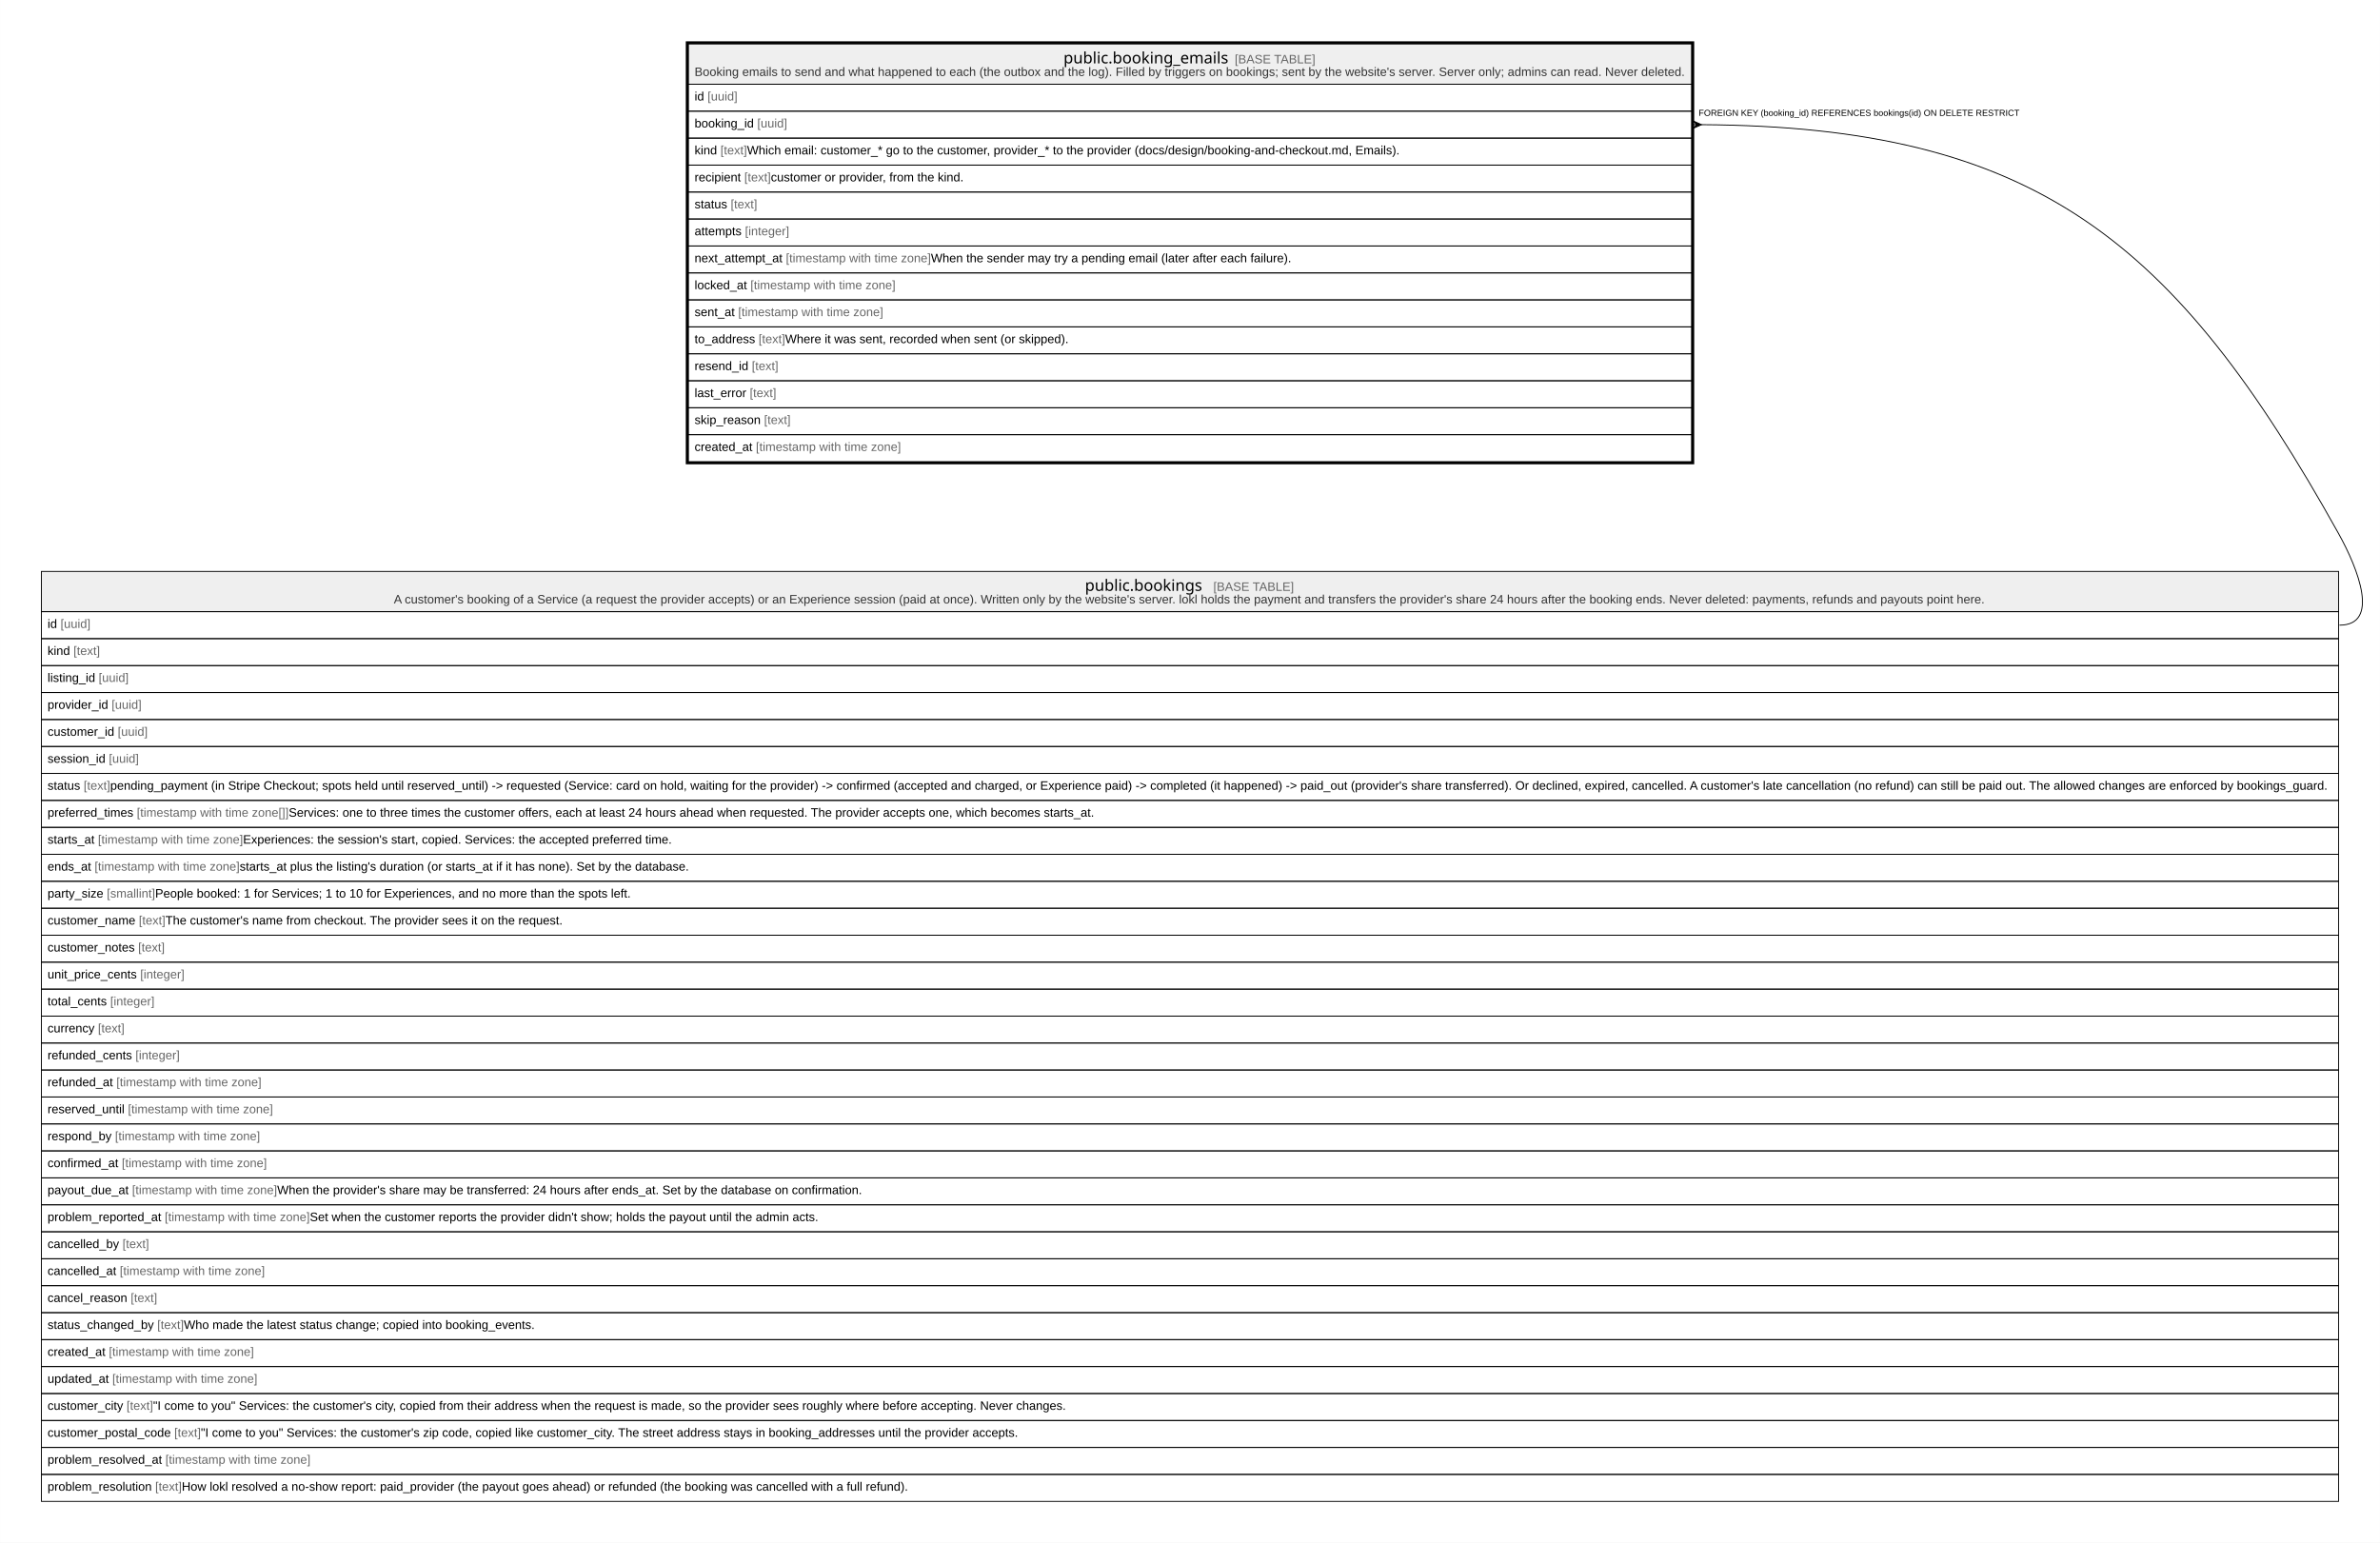
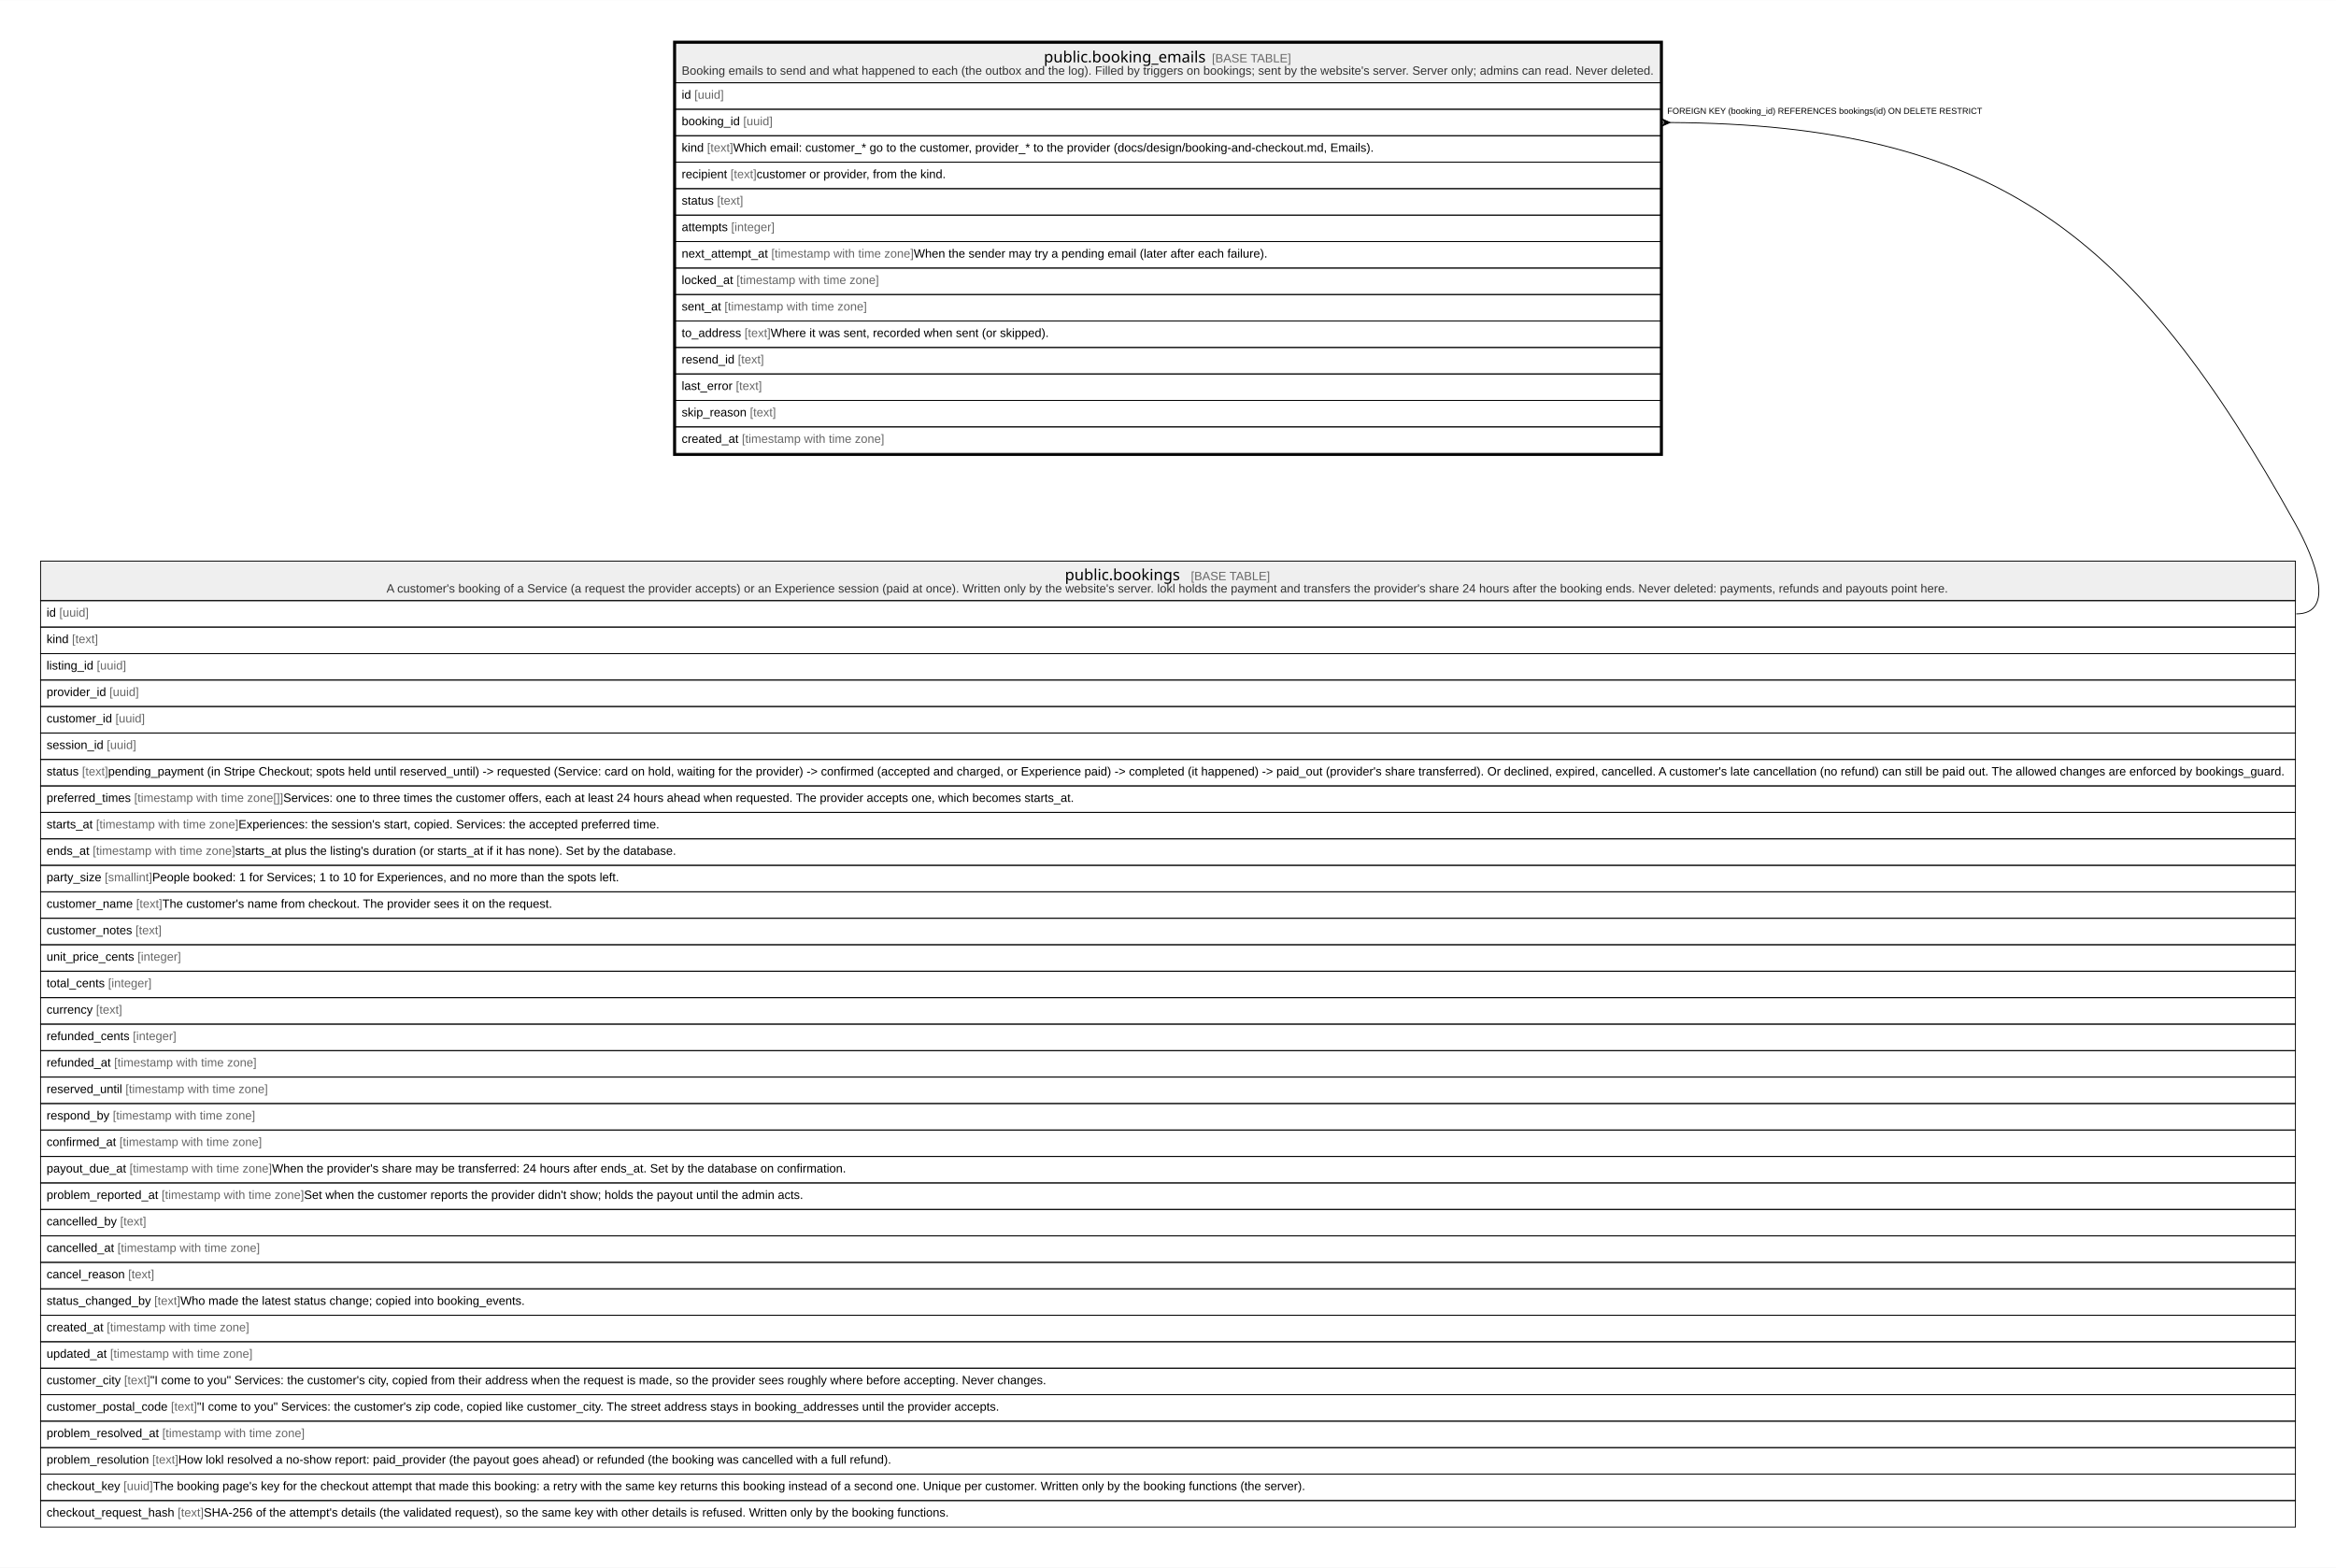
- <svg xmlns="http://www.w3.org/2000/svg" width="2718pt" height="1762pt" viewBox="0.00 0.00 2718.41 1762.40">
-   <g id="graph0" class="graph" transform="scale(1 1) rotate(0) translate(4 1758.4)">
-     <polygon fill="white" stroke="none" points="-4,4 -4,-1758.4 2714.41,-1758.4 2714.41,4 -4,4" />
+ <svg xmlns="http://www.w3.org/2000/svg" width="2718pt" height="1824pt" viewBox="0.00 0.00 2718.41 1824.00">
+   <g id="graph0" class="graph" transform="scale(1 1) rotate(0) translate(4 1820)">
+     <polygon fill="white" stroke="none" points="-4,4 -4,-1820 2714.41,-1820 2714.41,4 -4,4" />
    <g id="node1" class="node">
-       <polygon fill="#efefef" stroke="none" points="782.26,-1662.2 782.26,-1708.2 1928.15,-1708.2 1928.15,-1662.2 782.26,-1662.2" />
-       <polygon fill="none" stroke="black" points="782.26,-1662.2 782.26,-1708.2 1928.15,-1708.2 1928.15,-1662.2 782.26,-1662.2" />
-       <text text-anchor="start" x="1210.72" y="-1686" font-family="Arial Bold" font-size="18.00">public.booking_emails</text>
-       <text text-anchor="start" x="1375.2" y="-1686" font-family="Arial" font-size="14.00">    </text>
-       <text text-anchor="start" x="1406.32" y="-1686" font-family="Arial" font-size="14.00" fill="#666666">[BASE TABLE]</text>
-       <text text-anchor="start" x="789.26" y="-1671.6" font-family="Arial" font-size="14.00" fill="#333333">Booking emails to send and what happened to each (the outbox and the log). Filled by triggers on bookings; sent by the website's server. Server only; admins can read. Never deleted.</text>
+       <polygon fill="#efefef" stroke="none" points="782.26,-1723.8 782.26,-1769.8 1928.15,-1769.8 1928.15,-1723.8 782.26,-1723.8" />
+       <polygon fill="none" stroke="black" points="782.26,-1723.8 782.26,-1769.8 1928.15,-1769.8 1928.15,-1723.8 782.26,-1723.8" />
+       <text text-anchor="start" x="1210.72" y="-1747.6" font-family="Arial Bold" font-size="18.00">public.booking_emails</text>
+       <text text-anchor="start" x="1375.2" y="-1747.6" font-family="Arial" font-size="14.00">    </text>
+       <text text-anchor="start" x="1406.32" y="-1747.6" font-family="Arial" font-size="14.00" fill="#666666">[BASE TABLE]</text>
+       <text text-anchor="start" x="789.26" y="-1733.2" font-family="Arial" font-size="14.00" fill="#333333">Booking emails to send and what happened to each (the outbox and the log). Filled by triggers on bookings; sent by the website's server. Server only; admins can read. Never deleted.</text>
+       <polygon fill="none" stroke="black" points="782.26,-1693 782.26,-1723.8 1928.15,-1723.8 1928.15,-1693 782.26,-1693" />
+       <text text-anchor="start" x="789.26" y="-1705.2" font-family="Arial" font-size="14.00">id </text>
+       <text text-anchor="start" x="804.05" y="-1705.2" font-family="Arial" font-size="14.00" fill="#666666">[uuid]</text>
+       <polygon fill="none" stroke="black" points="782.26,-1662.2 782.26,-1693 1928.15,-1693 1928.15,-1662.2 782.26,-1662.2" />
+       <text text-anchor="start" x="789.26" y="-1674.4" font-family="Arial" font-size="14.00">booking_id </text>
+       <text text-anchor="start" x="860.87" y="-1674.4" font-family="Arial" font-size="14.00" fill="#666666">[uuid]</text>
      <polygon fill="none" stroke="black" points="782.26,-1631.4 782.26,-1662.2 1928.15,-1662.2 1928.15,-1631.4 782.26,-1631.4" />
-       <text text-anchor="start" x="789.26" y="-1643.6" font-family="Arial" font-size="14.00">id </text>
-       <text text-anchor="start" x="804.05" y="-1643.6" font-family="Arial" font-size="14.00" fill="#666666">[uuid]</text>
+       <text text-anchor="start" x="789.26" y="-1643.6" font-family="Arial" font-size="14.00">kind </text>
+       <text text-anchor="start" x="818.83" y="-1643.6" font-family="Arial" font-size="14.00" fill="#666666">[text]</text>
+       <text text-anchor="start" x="849.18" y="-1643.6" font-family="Arial" font-size="14.00"> Which email: customer_* go to the customer, provider_* to the provider (docs/design/booking-and-checkout.md, Emails).</text>
      <polygon fill="none" stroke="black" points="782.26,-1600.6 782.26,-1631.4 1928.15,-1631.4 1928.15,-1600.6 782.26,-1600.6" />
-       <text text-anchor="start" x="789.26" y="-1612.8" font-family="Arial" font-size="14.00">booking_id </text>
-       <text text-anchor="start" x="860.87" y="-1612.8" font-family="Arial" font-size="14.00" fill="#666666">[uuid]</text>
+       <text text-anchor="start" x="789.26" y="-1612.8" font-family="Arial" font-size="14.00">recipient </text>
+       <text text-anchor="start" x="846.07" y="-1612.8" font-family="Arial" font-size="14.00" fill="#666666">[text]</text>
+       <text text-anchor="start" x="876.41" y="-1612.8" font-family="Arial" font-size="14.00"> customer or provider, from the kind.</text>
      <polygon fill="none" stroke="black" points="782.26,-1569.8 782.26,-1600.6 1928.15,-1600.6 1928.15,-1569.8 782.26,-1569.8" />
-       <text text-anchor="start" x="789.26" y="-1582" font-family="Arial" font-size="14.00">kind </text>
-       <text text-anchor="start" x="818.83" y="-1582" font-family="Arial" font-size="14.00" fill="#666666">[text]</text>
-       <text text-anchor="start" x="849.18" y="-1582" font-family="Arial" font-size="14.00"> Which email: customer_* go to the customer, provider_* to the provider (docs/design/booking-and-checkout.md, Emails).</text>
+       <text text-anchor="start" x="789.26" y="-1582" font-family="Arial" font-size="14.00">status </text>
+       <text text-anchor="start" x="830.5" y="-1582" font-family="Arial" font-size="14.00" fill="#666666">[text]</text>
      <polygon fill="none" stroke="black" points="782.26,-1539 782.26,-1569.8 1928.15,-1569.8 1928.15,-1539 782.26,-1539" />
-       <text text-anchor="start" x="789.26" y="-1551.2" font-family="Arial" font-size="14.00">recipient </text>
-       <text text-anchor="start" x="846.07" y="-1551.2" font-family="Arial" font-size="14.00" fill="#666666">[text]</text>
-       <text text-anchor="start" x="876.41" y="-1551.2" font-family="Arial" font-size="14.00"> customer or provider, from the kind.</text>
+       <text text-anchor="start" x="789.26" y="-1551.2" font-family="Arial" font-size="14.00">attempts </text>
+       <text text-anchor="start" x="846.84" y="-1551.2" font-family="Arial" font-size="14.00" fill="#666666">[integer]</text>
      <polygon fill="none" stroke="black" points="782.26,-1508.2 782.26,-1539 1928.15,-1539 1928.15,-1508.2 782.26,-1508.2" />
-       <text text-anchor="start" x="789.26" y="-1520.4" font-family="Arial" font-size="14.00">status </text>
-       <text text-anchor="start" x="830.5" y="-1520.4" font-family="Arial" font-size="14.00" fill="#666666">[text]</text>
+       <text text-anchor="start" x="789.26" y="-1520.4" font-family="Arial" font-size="14.00">next_attempt_at </text>
+       <text text-anchor="start" x="893.55" y="-1520.4" font-family="Arial" font-size="14.00" fill="#666666">[timestamp with time zone]</text>
+       <text text-anchor="start" x="1059.27" y="-1520.4" font-family="Arial" font-size="14.00"> When the sender may try a pending email (later after each failure).</text>
      <polygon fill="none" stroke="black" points="782.26,-1477.4 782.26,-1508.2 1928.15,-1508.2 1928.15,-1477.4 782.26,-1477.4" />
-       <text text-anchor="start" x="789.26" y="-1489.6" font-family="Arial" font-size="14.00">attempts </text>
-       <text text-anchor="start" x="846.84" y="-1489.6" font-family="Arial" font-size="14.00" fill="#666666">[integer]</text>
+       <text text-anchor="start" x="789.26" y="-1489.6" font-family="Arial" font-size="14.00">locked_at </text>
+       <text text-anchor="start" x="853.08" y="-1489.6" font-family="Arial" font-size="14.00" fill="#666666">[timestamp with time zone]</text>
      <polygon fill="none" stroke="black" points="782.26,-1446.6 782.26,-1477.4 1928.15,-1477.4 1928.15,-1446.6 782.26,-1446.6" />
-       <text text-anchor="start" x="789.26" y="-1458.8" font-family="Arial" font-size="14.00">next_attempt_at </text>
-       <text text-anchor="start" x="893.55" y="-1458.8" font-family="Arial" font-size="14.00" fill="#666666">[timestamp with time zone]</text>
-       <text text-anchor="start" x="1059.27" y="-1458.8" font-family="Arial" font-size="14.00"> When the sender may try a pending email (later after each failure).</text>
+       <text text-anchor="start" x="789.26" y="-1458.8" font-family="Arial" font-size="14.00">sent_at </text>
+       <text text-anchor="start" x="839.07" y="-1458.8" font-family="Arial" font-size="14.00" fill="#666666">[timestamp with time zone]</text>
      <polygon fill="none" stroke="black" points="782.26,-1415.8 782.26,-1446.6 1928.15,-1446.6 1928.15,-1415.8 782.26,-1415.8" />
-       <text text-anchor="start" x="789.26" y="-1428" font-family="Arial" font-size="14.00">locked_at </text>
-       <text text-anchor="start" x="853.08" y="-1428" font-family="Arial" font-size="14.00" fill="#666666">[timestamp with time zone]</text>
+       <text text-anchor="start" x="789.26" y="-1428" font-family="Arial" font-size="14.00">to_address </text>
+       <text text-anchor="start" x="862.42" y="-1428" font-family="Arial" font-size="14.00" fill="#666666">[text]</text>
+       <text text-anchor="start" x="892.76" y="-1428" font-family="Arial" font-size="14.00"> Where it was sent, recorded when sent (or skipped).</text>
      <polygon fill="none" stroke="black" points="782.26,-1385 782.26,-1415.8 1928.15,-1415.8 1928.15,-1385 782.26,-1385" />
-       <text text-anchor="start" x="789.26" y="-1397.2" font-family="Arial" font-size="14.00">sent_at </text>
-       <text text-anchor="start" x="839.07" y="-1397.2" font-family="Arial" font-size="14.00" fill="#666666">[timestamp with time zone]</text>
+       <text text-anchor="start" x="789.26" y="-1397.2" font-family="Arial" font-size="14.00">resend_id </text>
+       <text text-anchor="start" x="854.64" y="-1397.2" font-family="Arial" font-size="14.00" fill="#666666">[text]</text>
      <polygon fill="none" stroke="black" points="782.26,-1354.2 782.26,-1385 1928.15,-1385 1928.15,-1354.2 782.26,-1354.2" />
-       <text text-anchor="start" x="789.26" y="-1366.4" font-family="Arial" font-size="14.00">to_address </text>
-       <text text-anchor="start" x="862.42" y="-1366.4" font-family="Arial" font-size="14.00" fill="#666666">[text]</text>
-       <text text-anchor="start" x="892.76" y="-1366.4" font-family="Arial" font-size="14.00"> Where it was sent, recorded when sent (or skipped).</text>
+       <text text-anchor="start" x="789.26" y="-1366.4" font-family="Arial" font-size="14.00">last_error </text>
+       <text text-anchor="start" x="852.28" y="-1366.4" font-family="Arial" font-size="14.00" fill="#666666">[text]</text>
      <polygon fill="none" stroke="black" points="782.26,-1323.4 782.26,-1354.2 1928.15,-1354.2 1928.15,-1323.4 782.26,-1323.4" />
-       <text text-anchor="start" x="789.26" y="-1335.6" font-family="Arial" font-size="14.00">resend_id </text>
-       <text text-anchor="start" x="854.64" y="-1335.6" font-family="Arial" font-size="14.00" fill="#666666">[text]</text>
+       <text text-anchor="start" x="789.26" y="-1335.6" font-family="Arial" font-size="14.00">skip_reason </text>
+       <text text-anchor="start" x="868.64" y="-1335.6" font-family="Arial" font-size="14.00" fill="#666666">[text]</text>
      <polygon fill="none" stroke="black" points="782.26,-1292.6 782.26,-1323.4 1928.15,-1323.4 1928.15,-1292.6 782.26,-1292.6" />
-       <text text-anchor="start" x="789.26" y="-1304.8" font-family="Arial" font-size="14.00">last_error </text>
-       <text text-anchor="start" x="852.28" y="-1304.8" font-family="Arial" font-size="14.00" fill="#666666">[text]</text>
-       <polygon fill="none" stroke="black" points="782.26,-1261.8 782.26,-1292.6 1928.15,-1292.6 1928.15,-1261.8 782.26,-1261.8" />
-       <text text-anchor="start" x="789.26" y="-1274" font-family="Arial" font-size="14.00">skip_reason </text>
-       <text text-anchor="start" x="868.64" y="-1274" font-family="Arial" font-size="14.00" fill="#666666">[text]</text>
-       <polygon fill="none" stroke="black" points="782.26,-1231 782.26,-1261.8 1928.15,-1261.8 1928.15,-1231 782.26,-1231" />
-       <text text-anchor="start" x="789.26" y="-1243.2" font-family="Arial" font-size="14.00">created_at </text>
-       <text text-anchor="start" x="859.31" y="-1243.2" font-family="Arial" font-size="14.00" fill="#666666">[timestamp with time zone]</text>
-       <polygon fill="none" stroke="black" stroke-width="3" points="780.76,-1229.5 780.76,-1709.7 1929.65,-1709.7 1929.65,-1229.5 780.76,-1229.5" />
+       <text text-anchor="start" x="789.26" y="-1304.8" font-family="Arial" font-size="14.00">created_at </text>
+       <text text-anchor="start" x="859.31" y="-1304.8" font-family="Arial" font-size="14.00" fill="#666666">[timestamp with time zone]</text>
+       <polygon fill="none" stroke="black" stroke-width="3" points="780.76,-1291.1 780.76,-1771.3 1929.65,-1771.3 1929.65,-1291.1 780.76,-1291.1" />
    </g>
    <g id="node2" class="node">
-       <polygon fill="#efefef" stroke="none" points="43.2,-1059.6 43.2,-1105.6 2667.21,-1105.6 2667.21,-1059.6 43.2,-1059.6" />
-       <polygon fill="none" stroke="black" points="43.2,-1059.6 43.2,-1105.6 2667.21,-1105.6 2667.21,-1059.6 43.2,-1059.6" />
-       <text text-anchor="start" x="1235.21" y="-1083.4" font-family="Arial Bold" font-size="18.00">public.bookings</text>
-       <text text-anchor="start" x="1350.71" y="-1083.4" font-family="Arial" font-size="14.00">    </text>
-       <text text-anchor="start" x="1381.83" y="-1083.4" font-family="Arial" font-size="14.00" fill="#666666">[BASE TABLE]</text>
-       <text text-anchor="start" x="445.76" y="-1069" font-family="Arial" font-size="14.00" fill="#333333">A customer's booking of a Service (a request the provider accepts) or an Experience session (paid at once). Written only by the website's server. lokl holds the payment and transfers the provider's share 24 hours after the booking ends. Never deleted: payments, refunds and payouts point here.</text>
+       <polygon fill="#efefef" stroke="none" points="43.2,-1121.2 43.2,-1167.2 2667.21,-1167.2 2667.21,-1121.2 43.2,-1121.2" />
+       <polygon fill="none" stroke="black" points="43.2,-1121.2 43.2,-1167.2 2667.21,-1167.2 2667.21,-1121.2 43.2,-1121.2" />
+       <text text-anchor="start" x="1235.21" y="-1145" font-family="Arial Bold" font-size="18.00">public.bookings</text>
+       <text text-anchor="start" x="1350.71" y="-1145" font-family="Arial" font-size="14.00">    </text>
+       <text text-anchor="start" x="1381.83" y="-1145" font-family="Arial" font-size="14.00" fill="#666666">[BASE TABLE]</text>
+       <text text-anchor="start" x="445.76" y="-1130.6" font-family="Arial" font-size="14.00" fill="#333333">A customer's booking of a Service (a request the provider accepts) or an Experience session (paid at once). Written only by the website's server. lokl holds the payment and transfers the provider's share 24 hours after the booking ends. Never deleted: payments, refunds and payouts point here.</text>
+       <polygon fill="none" stroke="black" points="43.2,-1090.4 43.2,-1121.2 2667.21,-1121.2 2667.21,-1090.4 43.2,-1090.4" />
+       <text text-anchor="start" x="50.2" y="-1102.6" font-family="Arial" font-size="14.00">id </text>
+       <text text-anchor="start" x="64.99" y="-1102.6" font-family="Arial" font-size="14.00" fill="#666666">[uuid]</text>
+       <polygon fill="none" stroke="black" points="43.2,-1059.6 43.2,-1090.4 2667.21,-1090.4 2667.21,-1059.6 43.2,-1059.6" />
+       <text text-anchor="start" x="50.2" y="-1071.8" font-family="Arial" font-size="14.00">kind </text>
+       <text text-anchor="start" x="79.77" y="-1071.8" font-family="Arial" font-size="14.00" fill="#666666">[text]</text>
      <polygon fill="none" stroke="black" points="43.2,-1028.8 43.2,-1059.6 2667.21,-1059.6 2667.21,-1028.8 43.2,-1028.8" />
-       <text text-anchor="start" x="50.2" y="-1041" font-family="Arial" font-size="14.00">id </text>
-       <text text-anchor="start" x="64.99" y="-1041" font-family="Arial" font-size="14.00" fill="#666666">[uuid]</text>
+       <text text-anchor="start" x="50.2" y="-1041" font-family="Arial" font-size="14.00">listing_id </text>
+       <text text-anchor="start" x="108.57" y="-1041" font-family="Arial" font-size="14.00" fill="#666666">[uuid]</text>
      <polygon fill="none" stroke="black" points="43.2,-998 43.2,-1028.8 2667.21,-1028.8 2667.21,-998 43.2,-998" />
-       <text text-anchor="start" x="50.2" y="-1010.2" font-family="Arial" font-size="14.00">kind </text>
-       <text text-anchor="start" x="79.77" y="-1010.2" font-family="Arial" font-size="14.00" fill="#666666">[text]</text>
+       <text text-anchor="start" x="50.2" y="-1010.2" font-family="Arial" font-size="14.00">provider_id </text>
+       <text text-anchor="start" x="123.35" y="-1010.2" font-family="Arial" font-size="14.00" fill="#666666">[uuid]</text>
      <polygon fill="none" stroke="black" points="43.2,-967.2 43.2,-998 2667.21,-998 2667.21,-967.2 43.2,-967.2" />
-       <text text-anchor="start" x="50.2" y="-979.4" font-family="Arial" font-size="14.00">listing_id </text>
-       <text text-anchor="start" x="108.57" y="-979.4" font-family="Arial" font-size="14.00" fill="#666666">[uuid]</text>
+       <text text-anchor="start" x="50.2" y="-979.4" font-family="Arial" font-size="14.00">customer_id </text>
+       <text text-anchor="start" x="130.34" y="-979.4" font-family="Arial" font-size="14.00" fill="#666666">[uuid]</text>
      <polygon fill="none" stroke="black" points="43.2,-936.4 43.2,-967.2 2667.21,-967.2 2667.21,-936.4 43.2,-936.4" />
-       <text text-anchor="start" x="50.2" y="-948.6" font-family="Arial" font-size="14.00">provider_id </text>
-       <text text-anchor="start" x="123.35" y="-948.6" font-family="Arial" font-size="14.00" fill="#666666">[uuid]</text>
+       <text text-anchor="start" x="50.2" y="-948.6" font-family="Arial" font-size="14.00">session_id </text>
+       <text text-anchor="start" x="120.24" y="-948.6" font-family="Arial" font-size="14.00" fill="#666666">[uuid]</text>
      <polygon fill="none" stroke="black" points="43.2,-905.6 43.2,-936.4 2667.21,-936.4 2667.21,-905.6 43.2,-905.6" />
-       <text text-anchor="start" x="50.2" y="-917.8" font-family="Arial" font-size="14.00">customer_id </text>
-       <text text-anchor="start" x="130.34" y="-917.8" font-family="Arial" font-size="14.00" fill="#666666">[uuid]</text>
+       <text text-anchor="start" x="50.2" y="-917.8" font-family="Arial" font-size="14.00">status </text>
+       <text text-anchor="start" x="91.44" y="-917.8" font-family="Arial" font-size="14.00" fill="#666666">[text]</text>
+       <text text-anchor="start" x="121.79" y="-917.8" font-family="Arial" font-size="14.00"> pending_payment (in Stripe Checkout; spots held until reserved_until) -&gt; requested (Service: card on hold, waiting for the provider) -&gt; confirmed (accepted and charged, or Experience paid) -&gt; completed (it happened) -&gt; paid_out (provider's share transferred). Or declined, expired, cancelled. A customer's late cancellation (no refund) can still be paid out. The allowed changes are enforced by bookings_guard.</text>
      <polygon fill="none" stroke="black" points="43.2,-874.8 43.2,-905.6 2667.21,-905.6 2667.21,-874.8 43.2,-874.8" />
-       <text text-anchor="start" x="50.2" y="-887" font-family="Arial" font-size="14.00">session_id </text>
-       <text text-anchor="start" x="120.24" y="-887" font-family="Arial" font-size="14.00" fill="#666666">[uuid]</text>
+       <text text-anchor="start" x="50.2" y="-887" font-family="Arial" font-size="14.00">preferred_times </text>
+       <text text-anchor="start" x="152.13" y="-887" font-family="Arial" font-size="14.00" fill="#666666">[timestamp with time zone[]]</text>
+       <text text-anchor="start" x="325.63" y="-887" font-family="Arial" font-size="14.00"> Services: one to three times the customer offers, each at least 24 hours ahead when requested. The provider accepts one, which becomes starts_at.</text>
      <polygon fill="none" stroke="black" points="43.2,-844 43.2,-874.8 2667.21,-874.8 2667.21,-844 43.2,-844" />
-       <text text-anchor="start" x="50.2" y="-856.2" font-family="Arial" font-size="14.00">status </text>
-       <text text-anchor="start" x="91.44" y="-856.2" font-family="Arial" font-size="14.00" fill="#666666">[text]</text>
-       <text text-anchor="start" x="121.79" y="-856.2" font-family="Arial" font-size="14.00"> pending_payment (in Stripe Checkout; spots held until reserved_until) -&gt; requested (Service: card on hold, waiting for the provider) -&gt; confirmed (accepted and charged, or Experience paid) -&gt; completed (it happened) -&gt; paid_out (provider's share transferred). Or declined, expired, cancelled. A customer's late cancellation (no refund) can still be paid out. The allowed changes are enforced by bookings_guard.</text>
+       <text text-anchor="start" x="50.2" y="-856.2" font-family="Arial" font-size="14.00">starts_at </text>
+       <text text-anchor="start" x="107.78" y="-856.2" font-family="Arial" font-size="14.00" fill="#666666">[timestamp with time zone]</text>
+       <text text-anchor="start" x="273.5" y="-856.2" font-family="Arial" font-size="14.00"> Experiences: the session's start, copied. Services: the accepted preferred time.</text>
      <polygon fill="none" stroke="black" points="43.2,-813.2 43.2,-844 2667.21,-844 2667.21,-813.2 43.2,-813.2" />
-       <text text-anchor="start" x="50.2" y="-825.4" font-family="Arial" font-size="14.00">preferred_times </text>
-       <text text-anchor="start" x="152.13" y="-825.4" font-family="Arial" font-size="14.00" fill="#666666">[timestamp with time zone[]]</text>
-       <text text-anchor="start" x="325.63" y="-825.4" font-family="Arial" font-size="14.00"> Services: one to three times the customer offers, each at least 24 hours ahead when requested. The provider accepts one, which becomes starts_at.</text>
+       <text text-anchor="start" x="50.2" y="-825.4" font-family="Arial" font-size="14.00">ends_at </text>
+       <text text-anchor="start" x="103.91" y="-825.4" font-family="Arial" font-size="14.00" fill="#666666">[timestamp with time zone]</text>
+       <text text-anchor="start" x="269.63" y="-825.4" font-family="Arial" font-size="14.00"> starts_at plus the listing's duration (or starts_at if it has none). Set by the database.</text>
      <polygon fill="none" stroke="black" points="43.2,-782.4 43.2,-813.2 2667.21,-813.2 2667.21,-782.4 43.2,-782.4" />
-       <text text-anchor="start" x="50.2" y="-794.6" font-family="Arial" font-size="14.00">starts_at </text>
-       <text text-anchor="start" x="107.78" y="-794.6" font-family="Arial" font-size="14.00" fill="#666666">[timestamp with time zone]</text>
-       <text text-anchor="start" x="273.5" y="-794.6" font-family="Arial" font-size="14.00"> Experiences: the session's start, copied. Services: the accepted preferred time.</text>
+       <text text-anchor="start" x="50.2" y="-794.6" font-family="Arial" font-size="14.00">party_size </text>
+       <text text-anchor="start" x="117.9" y="-794.6" font-family="Arial" font-size="14.00" fill="#666666">[smallint]</text>
+       <text text-anchor="start" x="173.13" y="-794.6" font-family="Arial" font-size="14.00"> People booked: 1 for Services; 1 to 10 for Experiences, and no more than the spots left.</text>
      <polygon fill="none" stroke="black" points="43.2,-751.6 43.2,-782.4 2667.21,-782.4 2667.21,-751.6 43.2,-751.6" />
-       <text text-anchor="start" x="50.2" y="-763.8" font-family="Arial" font-size="14.00">ends_at </text>
-       <text text-anchor="start" x="103.91" y="-763.8" font-family="Arial" font-size="14.00" fill="#666666">[timestamp with time zone]</text>
-       <text text-anchor="start" x="269.63" y="-763.8" font-family="Arial" font-size="14.00"> starts_at plus the listing's duration (or starts_at if it has none). Set by the database.</text>
+       <text text-anchor="start" x="50.2" y="-763.8" font-family="Arial" font-size="14.00">customer_name </text>
+       <text text-anchor="start" x="154.47" y="-763.8" font-family="Arial" font-size="14.00" fill="#666666">[text]</text>
+       <text text-anchor="start" x="184.81" y="-763.8" font-family="Arial" font-size="14.00"> The customer's name from checkout. The provider sees it on the request.</text>
      <polygon fill="none" stroke="black" points="43.2,-720.8 43.2,-751.6 2667.21,-751.6 2667.21,-720.8 43.2,-720.8" />
-       <text text-anchor="start" x="50.2" y="-733" font-family="Arial" font-size="14.00">party_size </text>
-       <text text-anchor="start" x="117.9" y="-733" font-family="Arial" font-size="14.00" fill="#666666">[smallint]</text>
-       <text text-anchor="start" x="173.13" y="-733" font-family="Arial" font-size="14.00"> People booked: 1 for Services; 1 to 10 for Experiences, and no more than the spots left.</text>
+       <text text-anchor="start" x="50.2" y="-733" font-family="Arial" font-size="14.00">customer_notes </text>
+       <text text-anchor="start" x="153.7" y="-733" font-family="Arial" font-size="14.00" fill="#666666">[text]</text>
      <polygon fill="none" stroke="black" points="43.2,-690 43.2,-720.8 2667.21,-720.8 2667.21,-690 43.2,-690" />
-       <text text-anchor="start" x="50.2" y="-702.2" font-family="Arial" font-size="14.00">customer_name </text>
-       <text text-anchor="start" x="154.47" y="-702.2" font-family="Arial" font-size="14.00" fill="#666666">[text]</text>
-       <text text-anchor="start" x="184.81" y="-702.2" font-family="Arial" font-size="14.00"> The customer's name from checkout. The provider sees it on the request.</text>
+       <text text-anchor="start" x="50.2" y="-702.2" font-family="Arial" font-size="14.00">unit_price_cents </text>
+       <text text-anchor="start" x="156.04" y="-702.2" font-family="Arial" font-size="14.00" fill="#666666">[integer]</text>
      <polygon fill="none" stroke="black" points="43.2,-659.2 43.2,-690 2667.21,-690 2667.21,-659.2 43.2,-659.2" />
-       <text text-anchor="start" x="50.2" y="-671.4" font-family="Arial" font-size="14.00">customer_notes </text>
-       <text text-anchor="start" x="153.7" y="-671.4" font-family="Arial" font-size="14.00" fill="#666666">[text]</text>
+       <text text-anchor="start" x="50.2" y="-671.4" font-family="Arial" font-size="14.00">total_cents </text>
+       <text text-anchor="start" x="121.8" y="-671.4" font-family="Arial" font-size="14.00" fill="#666666">[integer]</text>
      <polygon fill="none" stroke="black" points="43.2,-628.4 43.2,-659.2 2667.21,-659.2 2667.21,-628.4 43.2,-628.4" />
-       <text text-anchor="start" x="50.2" y="-640.6" font-family="Arial" font-size="14.00">unit_price_cents </text>
-       <text text-anchor="start" x="156.04" y="-640.6" font-family="Arial" font-size="14.00" fill="#666666">[integer]</text>
+       <text text-anchor="start" x="50.2" y="-640.6" font-family="Arial" font-size="14.00">currency </text>
+       <text text-anchor="start" x="107.77" y="-640.6" font-family="Arial" font-size="14.00" fill="#666666">[text]</text>
      <polygon fill="none" stroke="black" points="43.2,-597.6 43.2,-628.4 2667.21,-628.4 2667.21,-597.6 43.2,-597.6" />
-       <text text-anchor="start" x="50.2" y="-609.8" font-family="Arial" font-size="14.00">total_cents </text>
-       <text text-anchor="start" x="121.8" y="-609.8" font-family="Arial" font-size="14.00" fill="#666666">[integer]</text>
+       <text text-anchor="start" x="50.2" y="-609.8" font-family="Arial" font-size="14.00">refunded_cents </text>
+       <text text-anchor="start" x="150.61" y="-609.8" font-family="Arial" font-size="14.00" fill="#666666">[integer]</text>
      <polygon fill="none" stroke="black" points="43.2,-566.8 43.2,-597.6 2667.21,-597.6 2667.21,-566.8 43.2,-566.8" />
-       <text text-anchor="start" x="50.2" y="-579" font-family="Arial" font-size="14.00">currency </text>
-       <text text-anchor="start" x="107.77" y="-579" font-family="Arial" font-size="14.00" fill="#666666">[text]</text>
+       <text text-anchor="start" x="50.2" y="-579" font-family="Arial" font-size="14.00">refunded_at </text>
+       <text text-anchor="start" x="128.82" y="-579" font-family="Arial" font-size="14.00" fill="#666666">[timestamp with time zone]</text>
      <polygon fill="none" stroke="black" points="43.2,-536 43.2,-566.8 2667.21,-566.8 2667.21,-536 43.2,-536" />
-       <text text-anchor="start" x="50.2" y="-548.2" font-family="Arial" font-size="14.00">refunded_cents </text>
-       <text text-anchor="start" x="150.61" y="-548.2" font-family="Arial" font-size="14.00" fill="#666666">[integer]</text>
+       <text text-anchor="start" x="50.2" y="-548.2" font-family="Arial" font-size="14.00">reserved_until </text>
+       <text text-anchor="start" x="142.03" y="-548.2" font-family="Arial" font-size="14.00" fill="#666666">[timestamp with time zone]</text>
      <polygon fill="none" stroke="black" points="43.2,-505.2 43.2,-536 2667.21,-536 2667.21,-505.2 43.2,-505.2" />
-       <text text-anchor="start" x="50.2" y="-517.4" font-family="Arial" font-size="14.00">refunded_at </text>
-       <text text-anchor="start" x="128.82" y="-517.4" font-family="Arial" font-size="14.00" fill="#666666">[timestamp with time zone]</text>
+       <text text-anchor="start" x="50.2" y="-517.4" font-family="Arial" font-size="14.00">respond_by </text>
+       <text text-anchor="start" x="127.25" y="-517.4" font-family="Arial" font-size="14.00" fill="#666666">[timestamp with time zone]</text>
      <polygon fill="none" stroke="black" points="43.2,-474.4 43.2,-505.2 2667.21,-505.2 2667.21,-474.4 43.2,-474.4" />
-       <text text-anchor="start" x="50.2" y="-486.6" font-family="Arial" font-size="14.00">reserved_until </text>
-       <text text-anchor="start" x="142.03" y="-486.6" font-family="Arial" font-size="14.00" fill="#666666">[timestamp with time zone]</text>
+       <text text-anchor="start" x="50.2" y="-486.6" font-family="Arial" font-size="14.00">confirmed_at </text>
+       <text text-anchor="start" x="135.02" y="-486.6" font-family="Arial" font-size="14.00" fill="#666666">[timestamp with time zone]</text>
      <polygon fill="none" stroke="black" points="43.2,-443.6 43.2,-474.4 2667.21,-474.4 2667.21,-443.6 43.2,-443.6" />
-       <text text-anchor="start" x="50.2" y="-455.8" font-family="Arial" font-size="14.00">respond_by </text>
-       <text text-anchor="start" x="127.25" y="-455.8" font-family="Arial" font-size="14.00" fill="#666666">[timestamp with time zone]</text>
+       <text text-anchor="start" x="50.2" y="-455.8" font-family="Arial" font-size="14.00">payout_due_at </text>
+       <text text-anchor="start" x="146.73" y="-455.8" font-family="Arial" font-size="14.00" fill="#666666">[timestamp with time zone]</text>
+       <text text-anchor="start" x="312.45" y="-455.8" font-family="Arial" font-size="14.00"> When the provider's share may be transferred: 24 hours after ends_at. Set by the database on confirmation.</text>
      <polygon fill="none" stroke="black" points="43.2,-412.8 43.2,-443.6 2667.21,-443.6 2667.21,-412.8 43.2,-412.8" />
-       <text text-anchor="start" x="50.2" y="-425" font-family="Arial" font-size="14.00">confirmed_at </text>
-       <text text-anchor="start" x="135.02" y="-425" font-family="Arial" font-size="14.00" fill="#666666">[timestamp with time zone]</text>
+       <text text-anchor="start" x="50.2" y="-425" font-family="Arial" font-size="14.00">problem_reported_at </text>
+       <text text-anchor="start" x="184.06" y="-425" font-family="Arial" font-size="14.00" fill="#666666">[timestamp with time zone]</text>
+       <text text-anchor="start" x="349.78" y="-425" font-family="Arial" font-size="14.00"> Set when the customer reports the provider didn't show; holds the payout until the admin acts.</text>
      <polygon fill="none" stroke="black" points="43.2,-382 43.2,-412.8 2667.21,-412.8 2667.21,-382 43.2,-382" />
-       <text text-anchor="start" x="50.2" y="-394.2" font-family="Arial" font-size="14.00">payout_due_at </text>
-       <text text-anchor="start" x="146.73" y="-394.2" font-family="Arial" font-size="14.00" fill="#666666">[timestamp with time zone]</text>
-       <text text-anchor="start" x="312.45" y="-394.2" font-family="Arial" font-size="14.00"> When the provider's share may be transferred: 24 hours after ends_at. Set by the database on confirmation.</text>
+       <text text-anchor="start" x="50.2" y="-394.2" font-family="Arial" font-size="14.00">cancelled_by </text>
+       <text text-anchor="start" x="135.81" y="-394.2" font-family="Arial" font-size="14.00" fill="#666666">[text]</text>
      <polygon fill="none" stroke="black" points="43.2,-351.2 43.2,-382 2667.21,-382 2667.21,-351.2 43.2,-351.2" />
-       <text text-anchor="start" x="50.2" y="-363.4" font-family="Arial" font-size="14.00">problem_reported_at </text>
-       <text text-anchor="start" x="184.06" y="-363.4" font-family="Arial" font-size="14.00" fill="#666666">[timestamp with time zone]</text>
-       <text text-anchor="start" x="349.78" y="-363.4" font-family="Arial" font-size="14.00"> Set when the customer reports the provider didn't show; holds the payout until the admin acts.</text>
+       <text text-anchor="start" x="50.2" y="-363.4" font-family="Arial" font-size="14.00">cancelled_at </text>
+       <text text-anchor="start" x="132.7" y="-363.4" font-family="Arial" font-size="14.00" fill="#666666">[timestamp with time zone]</text>
      <polygon fill="none" stroke="black" points="43.2,-320.4 43.2,-351.2 2667.21,-351.2 2667.21,-320.4 43.2,-320.4" />
-       <text text-anchor="start" x="50.2" y="-332.6" font-family="Arial" font-size="14.00">cancelled_by </text>
-       <text text-anchor="start" x="135.81" y="-332.6" font-family="Arial" font-size="14.00" fill="#666666">[text]</text>
+       <text text-anchor="start" x="50.2" y="-332.6" font-family="Arial" font-size="14.00">cancel_reason </text>
+       <text text-anchor="start" x="145.15" y="-332.6" font-family="Arial" font-size="14.00" fill="#666666">[text]</text>
      <polygon fill="none" stroke="black" points="43.2,-289.6 43.2,-320.4 2667.21,-320.4 2667.21,-289.6 43.2,-289.6" />
-       <text text-anchor="start" x="50.2" y="-301.8" font-family="Arial" font-size="14.00">cancelled_at </text>
-       <text text-anchor="start" x="132.7" y="-301.8" font-family="Arial" font-size="14.00" fill="#666666">[timestamp with time zone]</text>
+       <text text-anchor="start" x="50.2" y="-301.8" font-family="Arial" font-size="14.00">status_changed_by </text>
+       <text text-anchor="start" x="175.52" y="-301.8" font-family="Arial" font-size="14.00" fill="#666666">[text]</text>
+       <text text-anchor="start" x="205.86" y="-301.8" font-family="Arial" font-size="14.00"> Who made the latest status change; copied into booking_events.</text>
      <polygon fill="none" stroke="black" points="43.2,-258.8 43.2,-289.6 2667.21,-289.6 2667.21,-258.8 43.2,-258.8" />
-       <text text-anchor="start" x="50.2" y="-271" font-family="Arial" font-size="14.00">cancel_reason </text>
-       <text text-anchor="start" x="145.15" y="-271" font-family="Arial" font-size="14.00" fill="#666666">[text]</text>
+       <text text-anchor="start" x="50.2" y="-271" font-family="Arial" font-size="14.00">created_at </text>
+       <text text-anchor="start" x="120.25" y="-271" font-family="Arial" font-size="14.00" fill="#666666">[timestamp with time zone]</text>
      <polygon fill="none" stroke="black" points="43.2,-228 43.2,-258.8 2667.21,-258.8 2667.21,-228 43.2,-228" />
-       <text text-anchor="start" x="50.2" y="-240.2" font-family="Arial" font-size="14.00">status_changed_by </text>
-       <text text-anchor="start" x="175.52" y="-240.2" font-family="Arial" font-size="14.00" fill="#666666">[text]</text>
-       <text text-anchor="start" x="205.86" y="-240.2" font-family="Arial" font-size="14.00"> Who made the latest status change; copied into booking_events.</text>
+       <text text-anchor="start" x="50.2" y="-240.2" font-family="Arial" font-size="14.00">updated_at </text>
+       <text text-anchor="start" x="124.16" y="-240.2" font-family="Arial" font-size="14.00" fill="#666666">[timestamp with time zone]</text>
      <polygon fill="none" stroke="black" points="43.2,-197.2 43.2,-228 2667.21,-228 2667.21,-197.2 43.2,-197.2" />
-       <text text-anchor="start" x="50.2" y="-209.4" font-family="Arial" font-size="14.00">created_at </text>
-       <text text-anchor="start" x="120.25" y="-209.4" font-family="Arial" font-size="14.00" fill="#666666">[timestamp with time zone]</text>
+       <text text-anchor="start" x="50.2" y="-209.4" font-family="Arial" font-size="14.00">customer_city </text>
+       <text text-anchor="start" x="140.45" y="-209.4" font-family="Arial" font-size="14.00" fill="#666666">[text]</text>
+       <text text-anchor="start" x="170.79" y="-209.4" font-family="Arial" font-size="14.00"> "I come to you" Services: the customer's city, copied from their address when the request is made, so the provider sees roughly where before accepting. Never changes.</text>
      <polygon fill="none" stroke="black" points="43.2,-166.4 43.2,-197.2 2667.21,-197.2 2667.21,-166.4 43.2,-166.4" />
-       <text text-anchor="start" x="50.2" y="-178.6" font-family="Arial" font-size="14.00">updated_at </text>
-       <text text-anchor="start" x="124.16" y="-178.6" font-family="Arial" font-size="14.00" fill="#666666">[timestamp with time zone]</text>
+       <text text-anchor="start" x="50.2" y="-178.6" font-family="Arial" font-size="14.00">customer_postal_code </text>
+       <text text-anchor="start" x="194.95" y="-178.6" font-family="Arial" font-size="14.00" fill="#666666">[text]</text>
+       <text text-anchor="start" x="225.3" y="-178.6" font-family="Arial" font-size="14.00"> "I come to you" Services: the customer's zip code, copied like customer_city. The street address stays in booking_addresses until the provider accepts.</text>
      <polygon fill="none" stroke="black" points="43.2,-135.6 43.2,-166.4 2667.21,-166.4 2667.21,-135.6 43.2,-135.6" />
-       <text text-anchor="start" x="50.2" y="-147.8" font-family="Arial" font-size="14.00">customer_city </text>
-       <text text-anchor="start" x="140.45" y="-147.8" font-family="Arial" font-size="14.00" fill="#666666">[text]</text>
-       <text text-anchor="start" x="170.79" y="-147.8" font-family="Arial" font-size="14.00"> "I come to you" Services: the customer's city, copied from their address when the request is made, so the provider sees roughly where before accepting. Never changes.</text>
+       <text text-anchor="start" x="50.2" y="-147.8" font-family="Arial" font-size="14.00">problem_resolved_at </text>
+       <text text-anchor="start" x="184.83" y="-147.8" font-family="Arial" font-size="14.00" fill="#666666">[timestamp with time zone]</text>
      <polygon fill="none" stroke="black" points="43.2,-104.8 43.2,-135.6 2667.21,-135.6 2667.21,-104.8 43.2,-104.8" />
-       <text text-anchor="start" x="50.2" y="-117" font-family="Arial" font-size="14.00">customer_postal_code </text>
-       <text text-anchor="start" x="194.95" y="-117" font-family="Arial" font-size="14.00" fill="#666666">[text]</text>
-       <text text-anchor="start" x="225.3" y="-117" font-family="Arial" font-size="14.00"> "I come to you" Services: the customer's zip code, copied like customer_city. The street address stays in booking_addresses until the provider accepts.</text>
+       <text text-anchor="start" x="50.2" y="-117" font-family="Arial" font-size="14.00">problem_resolution </text>
+       <text text-anchor="start" x="173.16" y="-117" font-family="Arial" font-size="14.00" fill="#666666">[text]</text>
+       <text text-anchor="start" x="203.5" y="-117" font-family="Arial" font-size="14.00"> How lokl resolved a no-show report: paid_provider (the payout goes ahead) or refunded (the booking was cancelled with a full refund).</text>
      <polygon fill="none" stroke="black" points="43.2,-74 43.2,-104.8 2667.21,-104.8 2667.21,-74 43.2,-74" />
-       <text text-anchor="start" x="50.2" y="-86.2" font-family="Arial" font-size="14.00">problem_resolved_at </text>
-       <text text-anchor="start" x="184.83" y="-86.2" font-family="Arial" font-size="14.00" fill="#666666">[timestamp with time zone]</text>
+       <text text-anchor="start" x="50.2" y="-86.2" font-family="Arial" font-size="14.00">checkout_key </text>
+       <text text-anchor="start" x="139.7" y="-86.2" font-family="Arial" font-size="14.00" fill="#666666">[uuid]</text>
+       <text text-anchor="start" x="173.94" y="-86.2" font-family="Arial" font-size="14.00"> The booking page's key for the checkout attempt that made this booking: a retry with the same key returns this booking instead of a second one. Unique per customer. Written only by the booking functions (the server).</text>
      <polygon fill="none" stroke="black" points="43.2,-43.2 43.2,-74 2667.21,-74 2667.21,-43.2 43.2,-43.2" />
-       <text text-anchor="start" x="50.2" y="-55.4" font-family="Arial" font-size="14.00">problem_resolution </text>
-       <text text-anchor="start" x="173.16" y="-55.4" font-family="Arial" font-size="14.00" fill="#666666">[text]</text>
-       <text text-anchor="start" x="203.5" y="-55.4" font-family="Arial" font-size="14.00"> How lokl resolved a no-show report: paid_provider (the payout goes ahead) or refunded (the booking was cancelled with a full refund).</text>
+       <text text-anchor="start" x="50.2" y="-55.4" font-family="Arial" font-size="14.00">checkout_request_hash </text>
+       <text text-anchor="start" x="202.75" y="-55.4" font-family="Arial" font-size="14.00" fill="#666666">[text]</text>
+       <text text-anchor="start" x="233.1" y="-55.4" font-family="Arial" font-size="14.00"> SHA-256 of the attempt's details (the validated request), so the same key with other details is refused. Written only by the booking functions.</text>
    </g>
    <g id="edge1" class="edge">
-       <path fill="none" stroke="black" d="M1939.33,-1615.97C2320.2,-1613.73 2480.02,-1485.02 2667.21,-1148.8 2689.82,-1108.18 2714.7,-1044.2 2668.21,-1044.2" />
-       <polygon fill="black" stroke="black" points="1939.48,-1615.97 1929.47,-1611.5 1934.15,-1615.99 1929.82,-1616 1929.82,-1616 1929.82,-1616 1934.15,-1615.99 1929.5,-1620.5 1939.48,-1615.97" />
-       <text text-anchor="start" x="1936.15" y="-1626" font-family="Arial" font-size="10.00">FOREIGN KEY (booking_id) REFERENCES bookings(id) ON DELETE RESTRICT</text>
+       <path fill="none" stroke="black" d="M1939.33,-1677.57C2320.2,-1675.33 2480.02,-1546.62 2667.21,-1210.4 2689.82,-1169.78 2714.7,-1105.8 2668.21,-1105.8" />
+       <polygon fill="black" stroke="black" points="1939.48,-1677.57 1929.47,-1673.1 1934.15,-1677.59 1929.82,-1677.6 1929.82,-1677.6 1929.82,-1677.6 1934.15,-1677.59 1929.5,-1682.1 1939.48,-1677.57" />
+       <text text-anchor="start" x="1936.15" y="-1687.6" font-family="Arial" font-size="10.00">FOREIGN KEY (booking_id) REFERENCES bookings(id) ON DELETE RESTRICT</text>
    </g>
  </g>
</svg>
